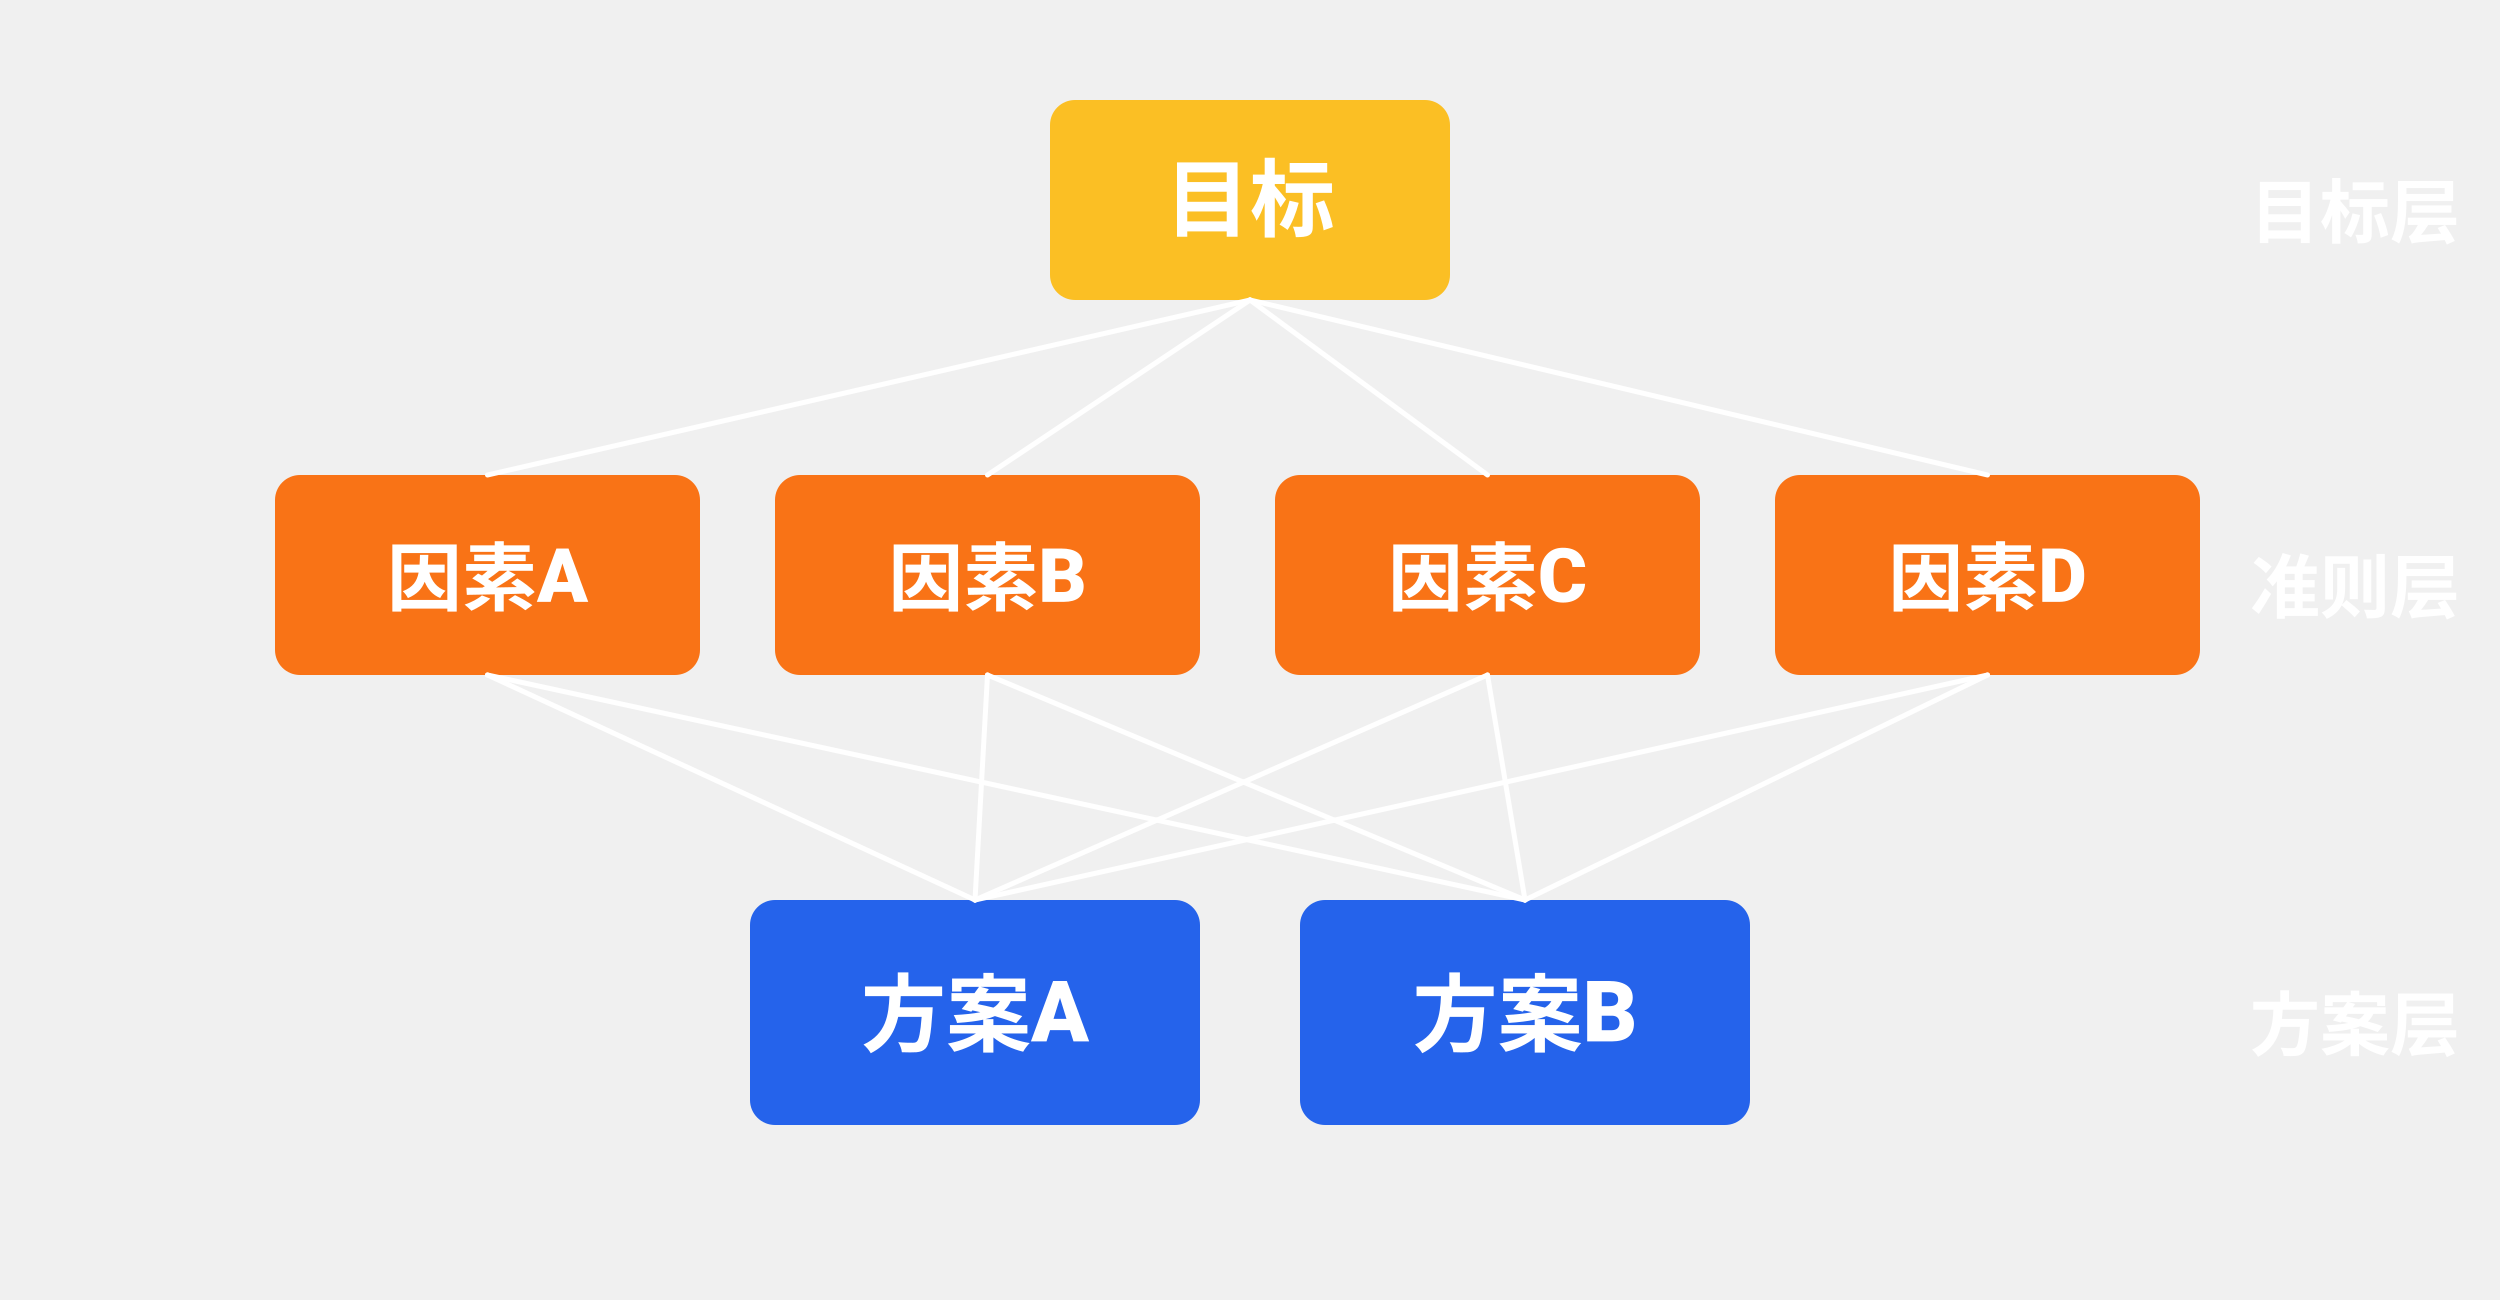
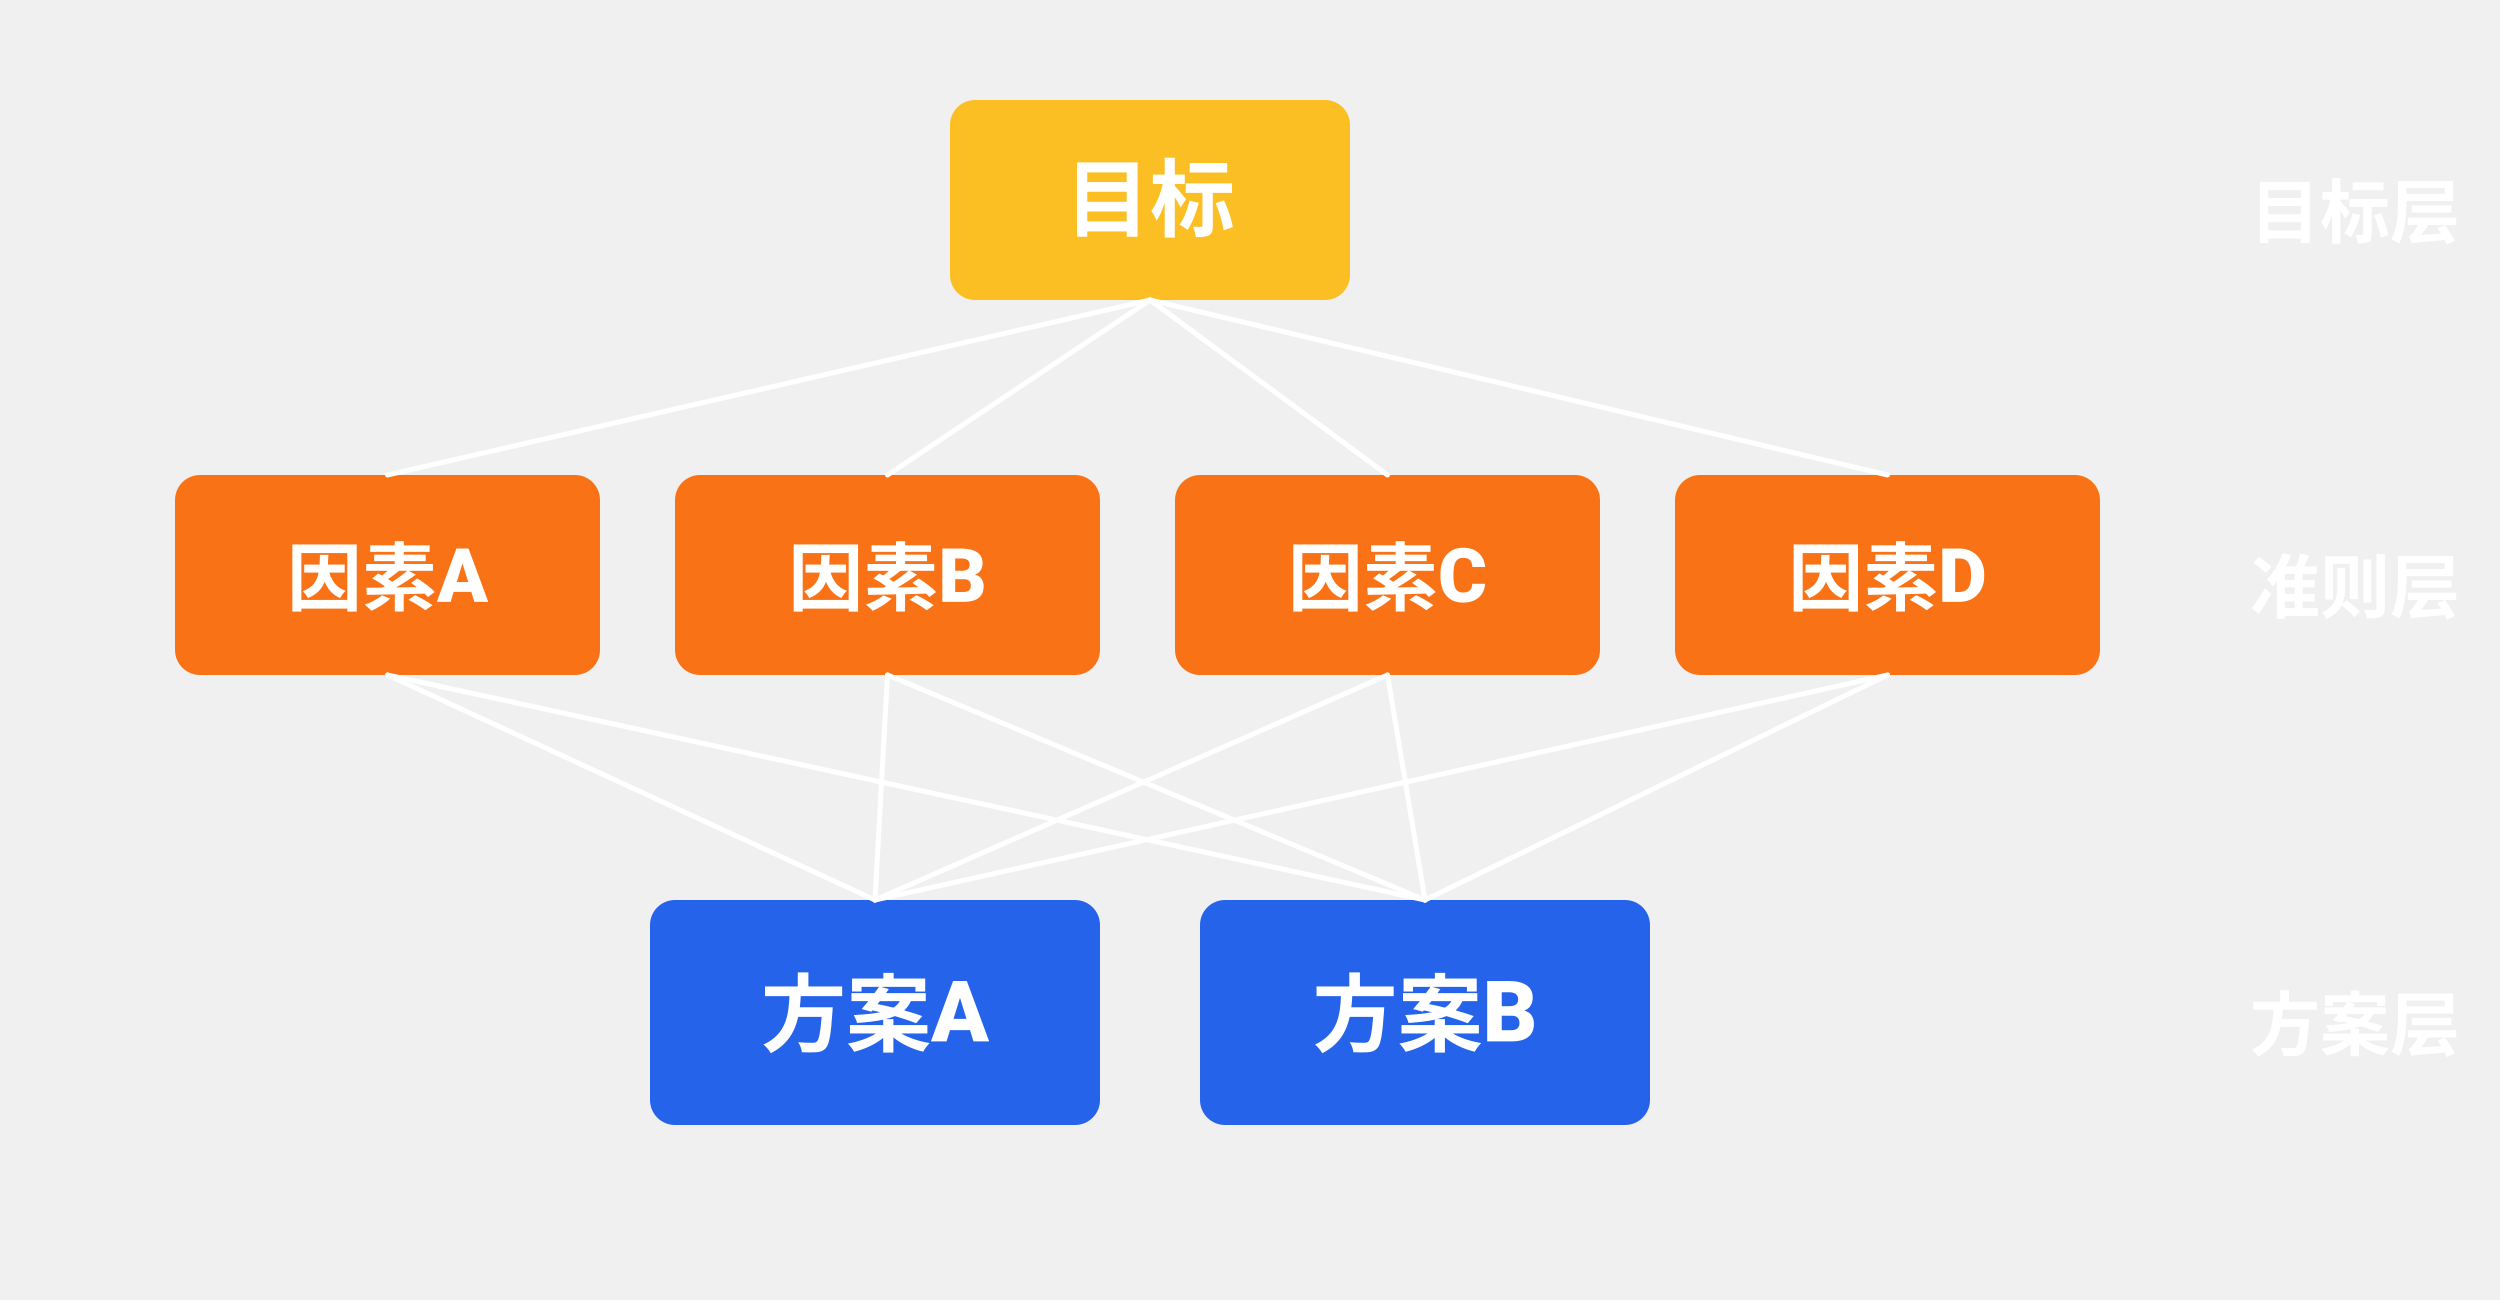
<svg xmlns="http://www.w3.org/2000/svg" viewBox="0 0 1000 520" width="1000" height="520" role="img" aria-label="AHP 层次结构示意图">
  <rect x="0" y="0" width="1000" height="520" fill="transparent" />
  <g font-family="system-ui, -apple-system, Segoe UI, Roboto, Helvetica, Arial, sans-serif" text-anchor="middle">
-     <g>
-       <rect x="420" y="40" width="160" height="80" rx="10" fill="#fbbf24" />
-       <text x="500" y="92" font-size="34" font-weight="800" fill="#ffffff">目标</text>
-     </g>
-     <g>
-       <rect x="110" y="190" width="170" height="80" rx="10" fill="#f97316" />
-       <rect x="310" y="190" width="170" height="80" rx="10" fill="#f97316" />
-       <rect x="510" y="190" width="170" height="80" rx="10" fill="#f97316" />
-       <rect x="710" y="190" width="170" height="80" rx="10" fill="#f97316" />
-       <text x="195" y="242" font-size="30" font-weight="800" fill="#ffffff">因素A</text>
-       <text x="395" y="242" font-size="30" font-weight="800" fill="#ffffff">因素B</text>
-       <text x="595" y="242" font-size="30" font-weight="800" fill="#ffffff">因素C</text>
-       <text x="795" y="242" font-size="30" font-weight="800" fill="#ffffff">因素D</text>
-     </g>
-     <g>
-       <rect x="300" y="360" width="180" height="90" rx="10" fill="#2563eb" />
-       <rect x="520" y="360" width="180" height="90" rx="10" fill="#2563eb" />
-       <text x="390" y="418" font-size="34" font-weight="800" fill="#ffffff">方案A</text>
-       <text x="610" y="418" font-size="34" font-weight="800" fill="#ffffff">方案B</text>
-     </g>
-     <g stroke="#ffffff" stroke-width="2" fill="none" stroke-linecap="round">
-       <line x1="500" y1="120" x2="195" y2="190" />
-       <line x1="500" y1="120" x2="395" y2="190" />
-       <line x1="500" y1="120" x2="595" y2="190" />
-       <line x1="500" y1="120" x2="795" y2="190" />
-       <line x1="195" y1="270" x2="390" y2="360" />
-       <line x1="395" y1="270" x2="390" y2="360" />
-       <line x1="595" y1="270" x2="390" y2="360" />
-       <line x1="795" y1="270" x2="390" y2="360" />
-       <line x1="195" y1="270" x2="610" y2="360" />
-       <line x1="395" y1="270" x2="610" y2="360" />
-       <line x1="595" y1="270" x2="610" y2="360" />
-       <line x1="795" y1="270" x2="610" y2="360" />
+     <g transform="translate(-40 0)">
+       <g>
+         <rect x="420" y="40" width="160" height="80" rx="10" fill="#fbbf24" />
+         <text x="500" y="92" font-size="34" font-weight="800" fill="#ffffff">目标</text>
+       </g>
+       <g>
+         <rect x="110" y="190" width="170" height="80" rx="10" fill="#f97316" />
+         <rect x="310" y="190" width="170" height="80" rx="10" fill="#f97316" />
+         <rect x="510" y="190" width="170" height="80" rx="10" fill="#f97316" />
+         <rect x="710" y="190" width="170" height="80" rx="10" fill="#f97316" />
+         <text x="195" y="242" font-size="30" font-weight="800" fill="#ffffff">因素A</text>
+         <text x="395" y="242" font-size="30" font-weight="800" fill="#ffffff">因素B</text>
+         <text x="595" y="242" font-size="30" font-weight="800" fill="#ffffff">因素C</text>
+         <text x="795" y="242" font-size="30" font-weight="800" fill="#ffffff">因素D</text>
+       </g>
+       <g>
+         <rect x="300" y="360" width="180" height="90" rx="10" fill="#2563eb" />
+         <rect x="520" y="360" width="180" height="90" rx="10" fill="#2563eb" />
+         <text x="390" y="418" font-size="34" font-weight="800" fill="#ffffff">方案A</text>
+         <text x="610" y="418" font-size="34" font-weight="800" fill="#ffffff">方案B</text>
+       </g>
+       <g stroke="#ffffff" stroke-width="2" fill="none" stroke-linecap="round">
+         <line x1="500" y1="120" x2="195" y2="190" />
+         <line x1="500" y1="120" x2="395" y2="190" />
+         <line x1="500" y1="120" x2="595" y2="190" />
+         <line x1="500" y1="120" x2="795" y2="190" />
+         <line x1="195" y1="270" x2="390" y2="360" />
+         <line x1="395" y1="270" x2="390" y2="360" />
+         <line x1="595" y1="270" x2="390" y2="360" />
+         <line x1="795" y1="270" x2="390" y2="360" />
+         <line x1="195" y1="270" x2="610" y2="360" />
+         <line x1="395" y1="270" x2="610" y2="360" />
+         <line x1="595" y1="270" x2="610" y2="360" />
+         <line x1="795" y1="270" x2="610" y2="360" />
+       </g>
    </g>
    <g font-size="28" fill="#ffffff" text-anchor="start">
      <text x="900" y="95" font-weight="800">目标层</text>
      <text x="900" y="245" font-weight="800">准则层</text>
      <text x="900" y="420" font-weight="800">方案层</text>
    </g>
  </g>
</svg>
